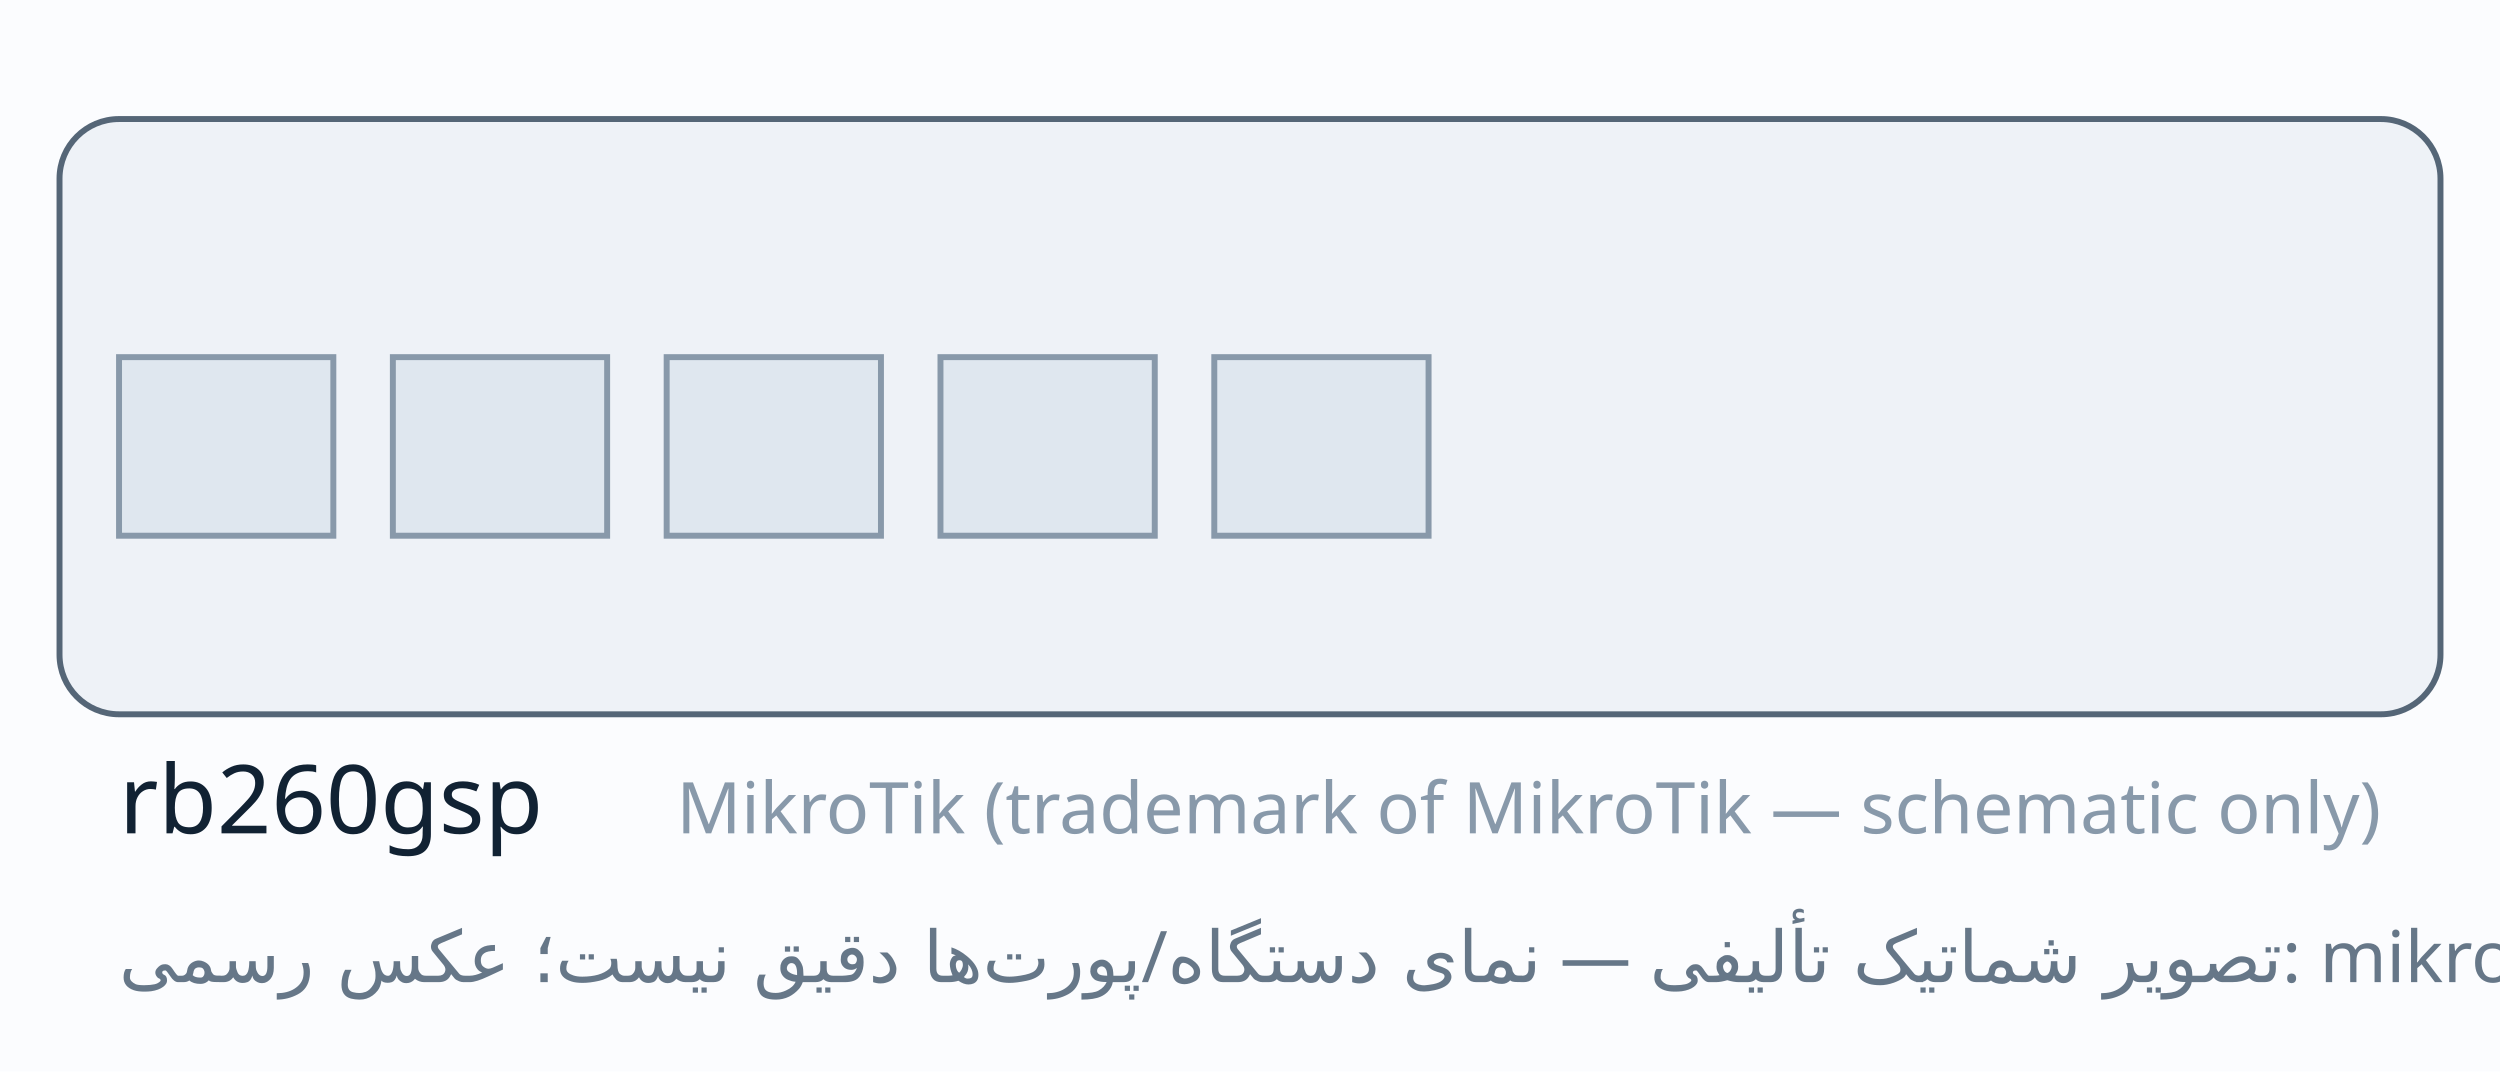
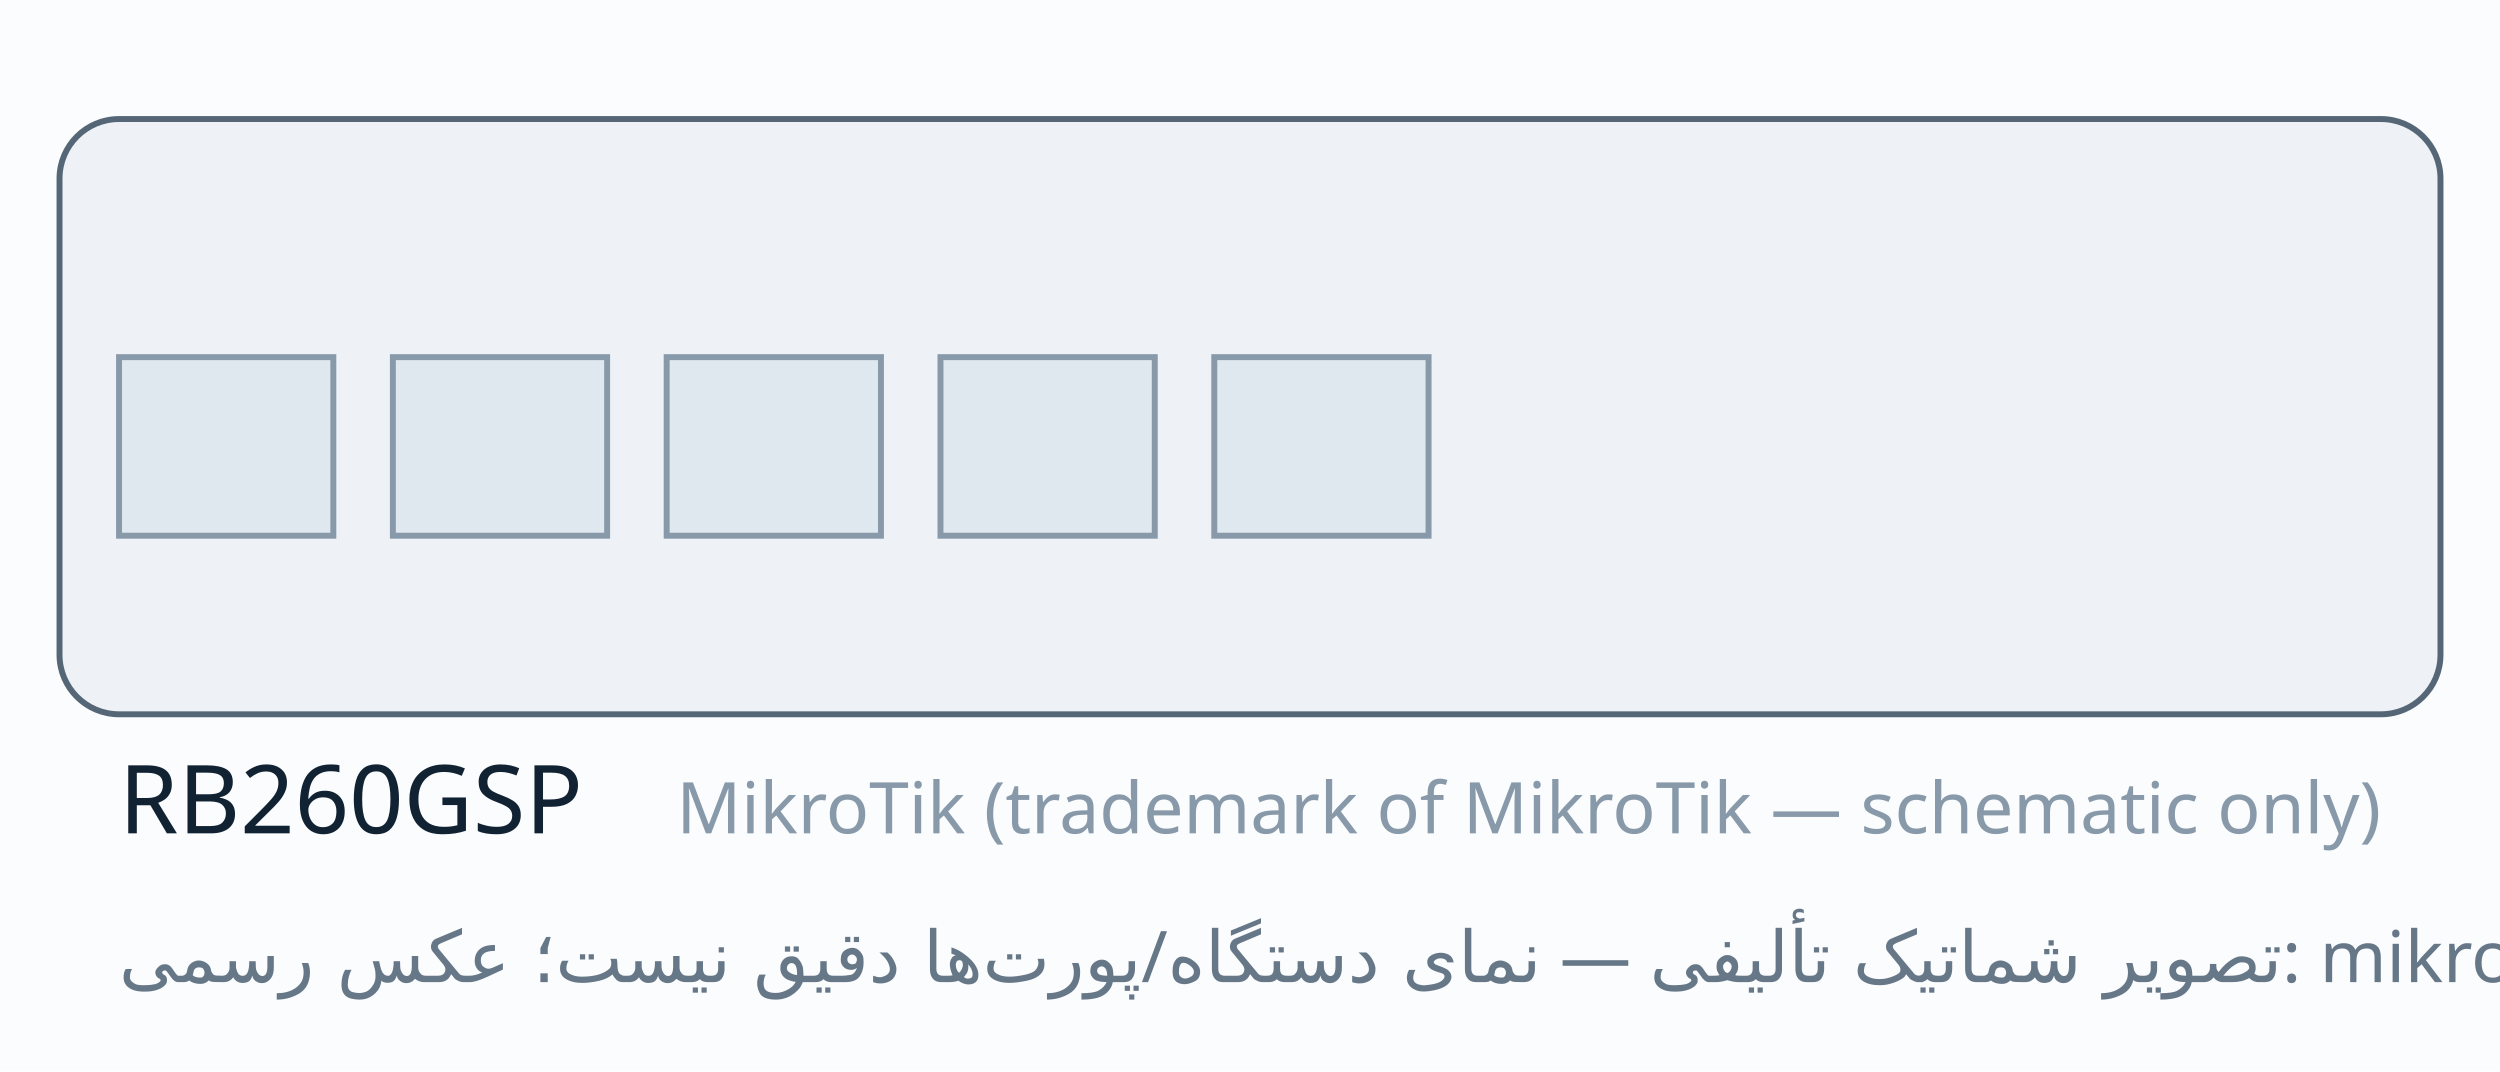
<svg xmlns="http://www.w3.org/2000/svg" viewBox="0 0 420 180" font-family="Tahoma,sans-serif">
  <rect width="420" height="180" fill="#fbfcfe" />
  <rect x="10" y="20" width="400" height="100" rx="10" fill="#eef2f7" stroke="#567" />
  <rect x="20" y="60" width="36" height="30" fill="#dfe7ef" stroke="#89a" />
  <rect x="66" y="60" width="36" height="30" fill="#dfe7ef" stroke="#89a" />
  <rect x="112" y="60" width="36" height="30" fill="#dfe7ef" stroke="#89a" />
  <rect x="158" y="60" width="36" height="30" fill="#dfe7ef" stroke="#89a" />
  <rect x="204" y="60" width="36" height="30" fill="#dfe7ef" stroke="#89a" />
-   <text x="20" y="140" font-size="16" fill="#123">rb260gsp</text>
+   <text x="20" y="140" font-size="16" fill="#123">RB260GSP</text>
  <text x="20" y="165" font-size="12" fill="#678">تصویر شماتیک تألیفی — نمای دستگاه/پورت‌ها دقیق نیست؛ عکس رسمی: mikrotik.com</text>
  <text x="400" y="140" text-anchor="end" font-size="12" fill="#89a">MikroTik (trademark of MikroTik — schematic only)</text>
</svg>
